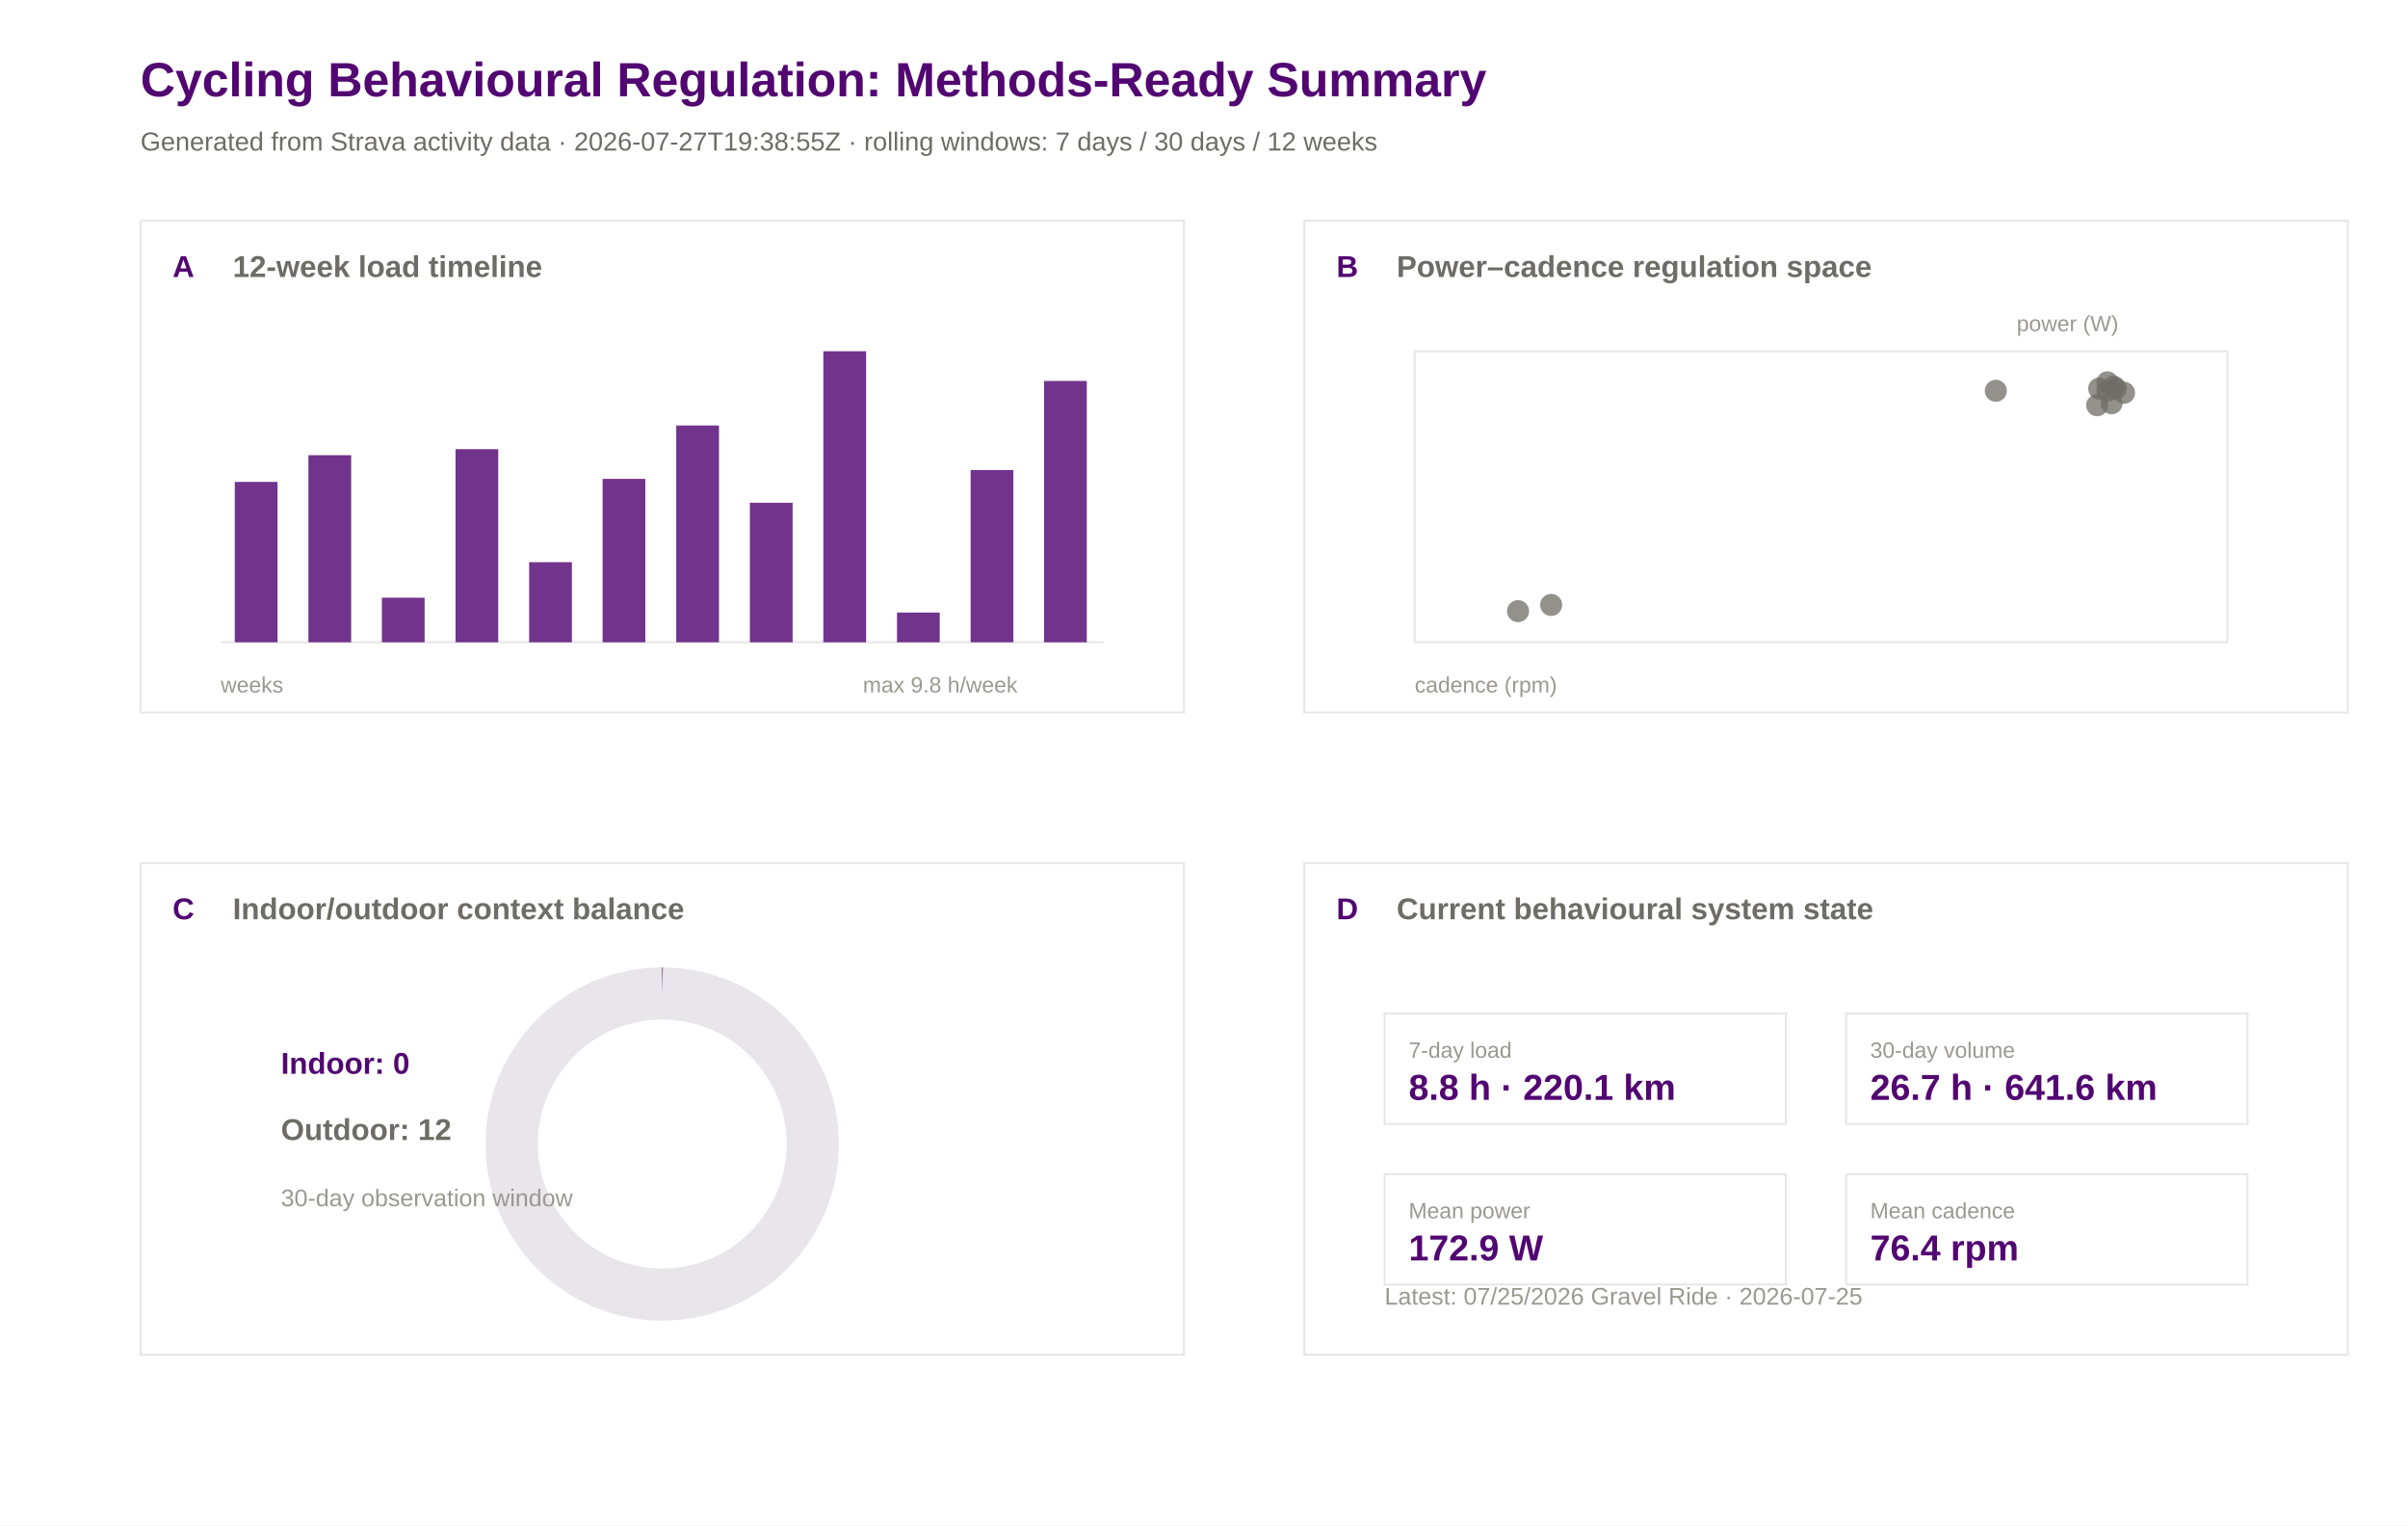
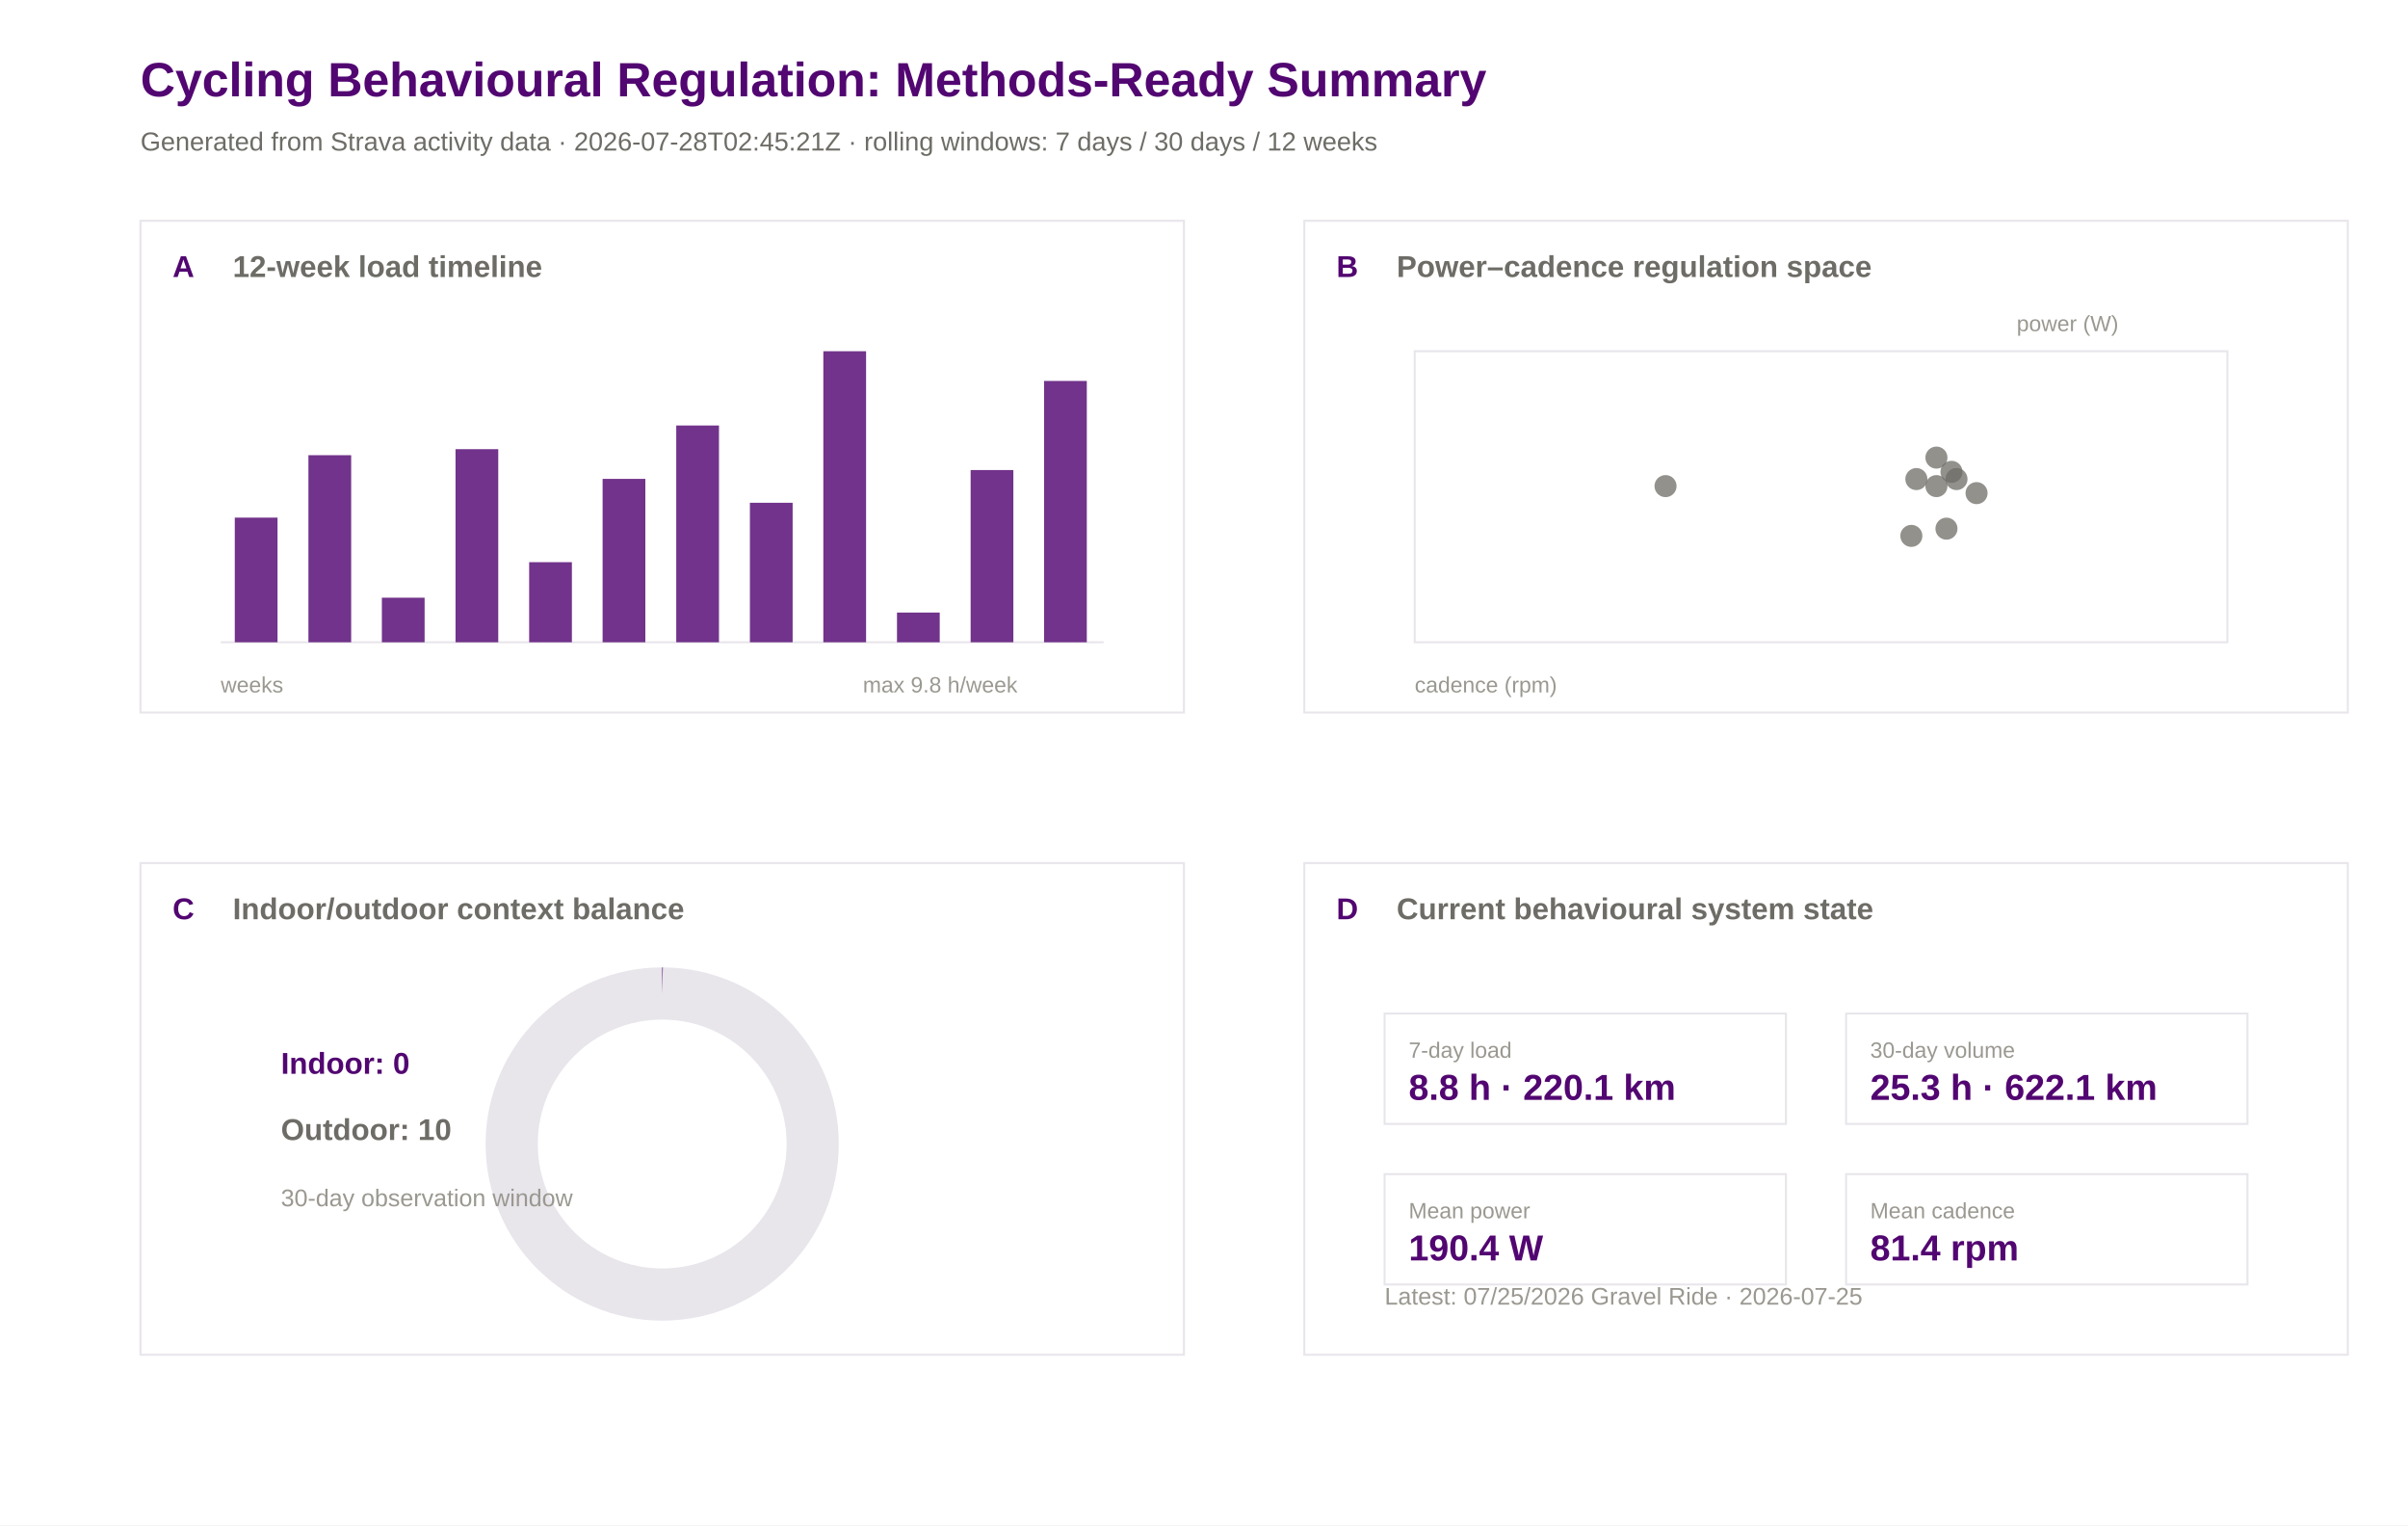
<svg xmlns="http://www.w3.org/2000/svg" width="1200" height="760" viewBox="0 0 1200 760">
  <rect width="100%" height="100%" fill="#ffffff" />
  <text x="70.0" y="48.0" font-family="Arial" font-size="24" font-weight="600" fill="#520671">Cycling Behavioural Regulation: Methods-Ready Summary</text>
-   <text x="70.0" y="75.0" font-family="Arial" font-size="13" font-weight="400" fill="#6e6c66">Generated from Strava activity data · 2026-07-27T19:38:55Z · rolling windows: 7 days / 30 days / 12 weeks</text>
+   <text x="70.0" y="75.0" font-family="Arial" font-size="13" font-weight="400" fill="#6e6c66">Generated from Strava activity data · 2026-07-28T02:45:21Z · rolling windows: 7 days / 30 days / 12 weeks</text>
  <rect x="70" y="110" width="520" height="245" fill="#ffffff" stroke="#e8e5eb" stroke-width="1" />
  <text x="86.0" y="138.0" font-family="Arial" font-size="15" font-weight="600" fill="#520671">A</text>
  <text x="116.0" y="138.0" font-family="Arial" font-size="15" font-weight="600" fill="#6e6c66">12-week load timeline</text>
  <rect x="650" y="110" width="520" height="245" fill="#ffffff" stroke="#e8e5eb" stroke-width="1" />
  <text x="666.0" y="138.0" font-family="Arial" font-size="15" font-weight="600" fill="#520671">B</text>
  <text x="696.0" y="138.0" font-family="Arial" font-size="15" font-weight="600" fill="#6e6c66">Power–cadence regulation space</text>
  <rect x="70" y="430" width="520" height="245" fill="#ffffff" stroke="#e8e5eb" stroke-width="1" />
  <text x="86.0" y="458.0" font-family="Arial" font-size="15" font-weight="600" fill="#520671">C</text>
  <text x="116.0" y="458.0" font-family="Arial" font-size="15" font-weight="600" fill="#6e6c66">Indoor/outdoor context balance</text>
  <rect x="650" y="430" width="520" height="245" fill="#ffffff" stroke="#e8e5eb" stroke-width="1" />
  <text x="666.0" y="458.0" font-family="Arial" font-size="15" font-weight="600" fill="#520671">D</text>
  <text x="696.0" y="458.0" font-family="Arial" font-size="15" font-weight="600" fill="#6e6c66">Current behavioural system state</text>
  <line x1="110" y1="320" x2="550" y2="320" stroke="#e8e5eb" />
-   <rect x="117.0" y="240.1" width="21.3" height="79.9" fill="#520671" opacity="0.82" />
+   <rect x="117.0" y="257.9" width="21.3" height="62.1" fill="#520671" opacity="0.82" />
  <rect x="153.7" y="226.8" width="21.3" height="93.2" fill="#520671" opacity="0.82" />
  <rect x="190.3" y="297.8" width="21.3" height="22.2" fill="#520671" opacity="0.82" />
  <rect x="227.0" y="223.8" width="21.3" height="96.2" fill="#520671" opacity="0.82" />
  <rect x="263.7" y="280.1" width="21.3" height="39.9" fill="#520671" opacity="0.82" />
  <rect x="300.3" y="238.6" width="21.3" height="81.4" fill="#520671" opacity="0.82" />
  <rect x="337.0" y="212.0" width="21.3" height="108.0" fill="#520671" opacity="0.82" />
  <rect x="373.7" y="250.5" width="21.3" height="69.5" fill="#520671" opacity="0.82" />
  <rect x="410.3" y="175.0" width="21.3" height="145.0" fill="#520671" opacity="0.82" />
  <rect x="447.0" y="305.2" width="21.3" height="14.8" fill="#520671" opacity="0.82" />
  <rect x="483.7" y="234.2" width="21.3" height="85.8" fill="#520671" opacity="0.82" />
  <rect x="520.3" y="189.8" width="21.3" height="130.2" fill="#520671" opacity="0.82" />
  <text x="110.0" y="345.0" font-family="Arial" font-size="11" font-weight="400" fill="#9a9890">weeks</text>
  <text x="430.0" y="345.0" font-family="Arial" font-size="11" font-weight="400" fill="#9a9890">max 9.8 h/week</text>
  <rect x="705" y="175" width="405" height="145" fill="#ffffff" stroke="#e8e5eb" />
-   <circle cx="756.5" cy="304.5" r="5.5" fill="#6e6c66" opacity="0.75" />
-   <circle cx="773.0" cy="301.4" r="5.5" fill="#6e6c66" opacity="0.75" />
-   <circle cx="1050.2" cy="190.5" r="5.5" fill="#6e6c66" opacity="0.75" />
-   <circle cx="1053.3" cy="192.6" r="5.5" fill="#6e6c66" opacity="0.75" />
-   <circle cx="1045.1" cy="201.9" r="5.5" fill="#6e6c66" opacity="0.75" />
-   <circle cx="1046.1" cy="193.6" r="5.5" fill="#6e6c66" opacity="0.75" />
-   <circle cx="1054.4" cy="193.6" r="5.5" fill="#6e6c66" opacity="0.75" />
-   <circle cx="994.6" cy="194.7" r="5.5" fill="#6e6c66" opacity="0.75" />
-   <circle cx="1058.5" cy="195.7" r="5.5" fill="#6e6c66" opacity="0.75" />
-   <circle cx="1050.2" cy="194.7" r="5.5" fill="#6e6c66" opacity="0.75" />
-   <circle cx="1052.3" cy="200.9" r="5.5" fill="#6e6c66" opacity="0.75" />
+   <circle cx="965.0" cy="228.0" r="5.5" fill="#6e6c66" opacity="0.75" />
+   <circle cx="972.5" cy="235.1" r="5.5" fill="#6e6c66" opacity="0.75" />
+   <circle cx="952.5" cy="267.0" r="5.5" fill="#6e6c66" opacity="0.75" />
+   <circle cx="955.0" cy="238.7" r="5.5" fill="#6e6c66" opacity="0.75" />
+   <circle cx="975.0" cy="238.7" r="5.5" fill="#6e6c66" opacity="0.75" />
+   <circle cx="830.0" cy="242.2" r="5.5" fill="#6e6c66" opacity="0.75" />
+   <circle cx="985.0" cy="245.7" r="5.5" fill="#6e6c66" opacity="0.75" />
+   <circle cx="965.0" cy="242.2" r="5.5" fill="#6e6c66" opacity="0.75" />
+   <circle cx="970.0" cy="263.4" r="5.5" fill="#6e6c66" opacity="0.75" />
  <text x="705.0" y="345.0" font-family="Arial" font-size="11" font-weight="400" fill="#9a9890">cadence (rpm)</text>
  <text x="1005.0" y="165.0" font-family="Arial" font-size="11" font-weight="400" fill="#9a9890">power (W)</text>
  <circle cx="330" cy="570" r="75" fill="none" stroke="#e8e5eb" stroke-width="26" />
  <circle cx="330" cy="570" r="75" fill="none" stroke="#520671" stroke-width="26" stroke-dasharray="0.0 471.2" transform="rotate(-90 330 570)" />
  <text x="140.0" y="535.0" font-family="Arial" font-size="15" font-weight="600" fill="#520671">Indoor: 0</text>
-   <text x="140.0" y="568.0" font-family="Arial" font-size="15" font-weight="600" fill="#6e6c66">Outdoor: 12</text>
+   <text x="140.0" y="568.0" font-family="Arial" font-size="15" font-weight="600" fill="#6e6c66">Outdoor: 10</text>
  <text x="140.0" y="601.0" font-family="Arial" font-size="12" font-weight="400" fill="#9a9890">30-day observation window</text>
  <rect x="690" y="505" width="200" height="55" fill="#ffffff" stroke="#e8e5eb" />
  <text x="702.0" y="527.0" font-family="Arial" font-size="11" font-weight="500" fill="#9a9890">7-day load</text>
  <text x="702.0" y="548.0" font-family="Arial" font-size="18" font-weight="600" fill="#520671">8.8 h · 220.1 km</text>
  <rect x="920" y="505" width="200" height="55" fill="#ffffff" stroke="#e8e5eb" />
  <text x="932.0" y="527.0" font-family="Arial" font-size="11" font-weight="500" fill="#9a9890">30-day volume</text>
-   <text x="932.0" y="548.0" font-family="Arial" font-size="18" font-weight="600" fill="#520671">26.7 h · 641.6 km</text>
+   <text x="932.0" y="548.0" font-family="Arial" font-size="18" font-weight="600" fill="#520671">25.3 h · 622.1 km</text>
  <rect x="690" y="585" width="200" height="55" fill="#ffffff" stroke="#e8e5eb" />
  <text x="702.0" y="607.0" font-family="Arial" font-size="11" font-weight="500" fill="#9a9890">Mean power</text>
-   <text x="702.0" y="628.0" font-family="Arial" font-size="18" font-weight="600" fill="#520671">172.9 W</text>
+   <text x="702.0" y="628.0" font-family="Arial" font-size="18" font-weight="600" fill="#520671">190.4 W</text>
  <rect x="920" y="585" width="200" height="55" fill="#ffffff" stroke="#e8e5eb" />
  <text x="932.0" y="607.0" font-family="Arial" font-size="11" font-weight="500" fill="#9a9890">Mean cadence</text>
-   <text x="932.0" y="628.0" font-family="Arial" font-size="18" font-weight="600" fill="#520671">76.4 rpm</text>
+   <text x="932.0" y="628.0" font-family="Arial" font-size="18" font-weight="600" fill="#520671">81.4 rpm</text>
  <text x="690.0" y="650.0" font-family="Arial" font-size="12" font-weight="400" fill="#9a9890">Latest: 07/25/2026 Gravel Ride · 2026-07-25</text>
</svg>
